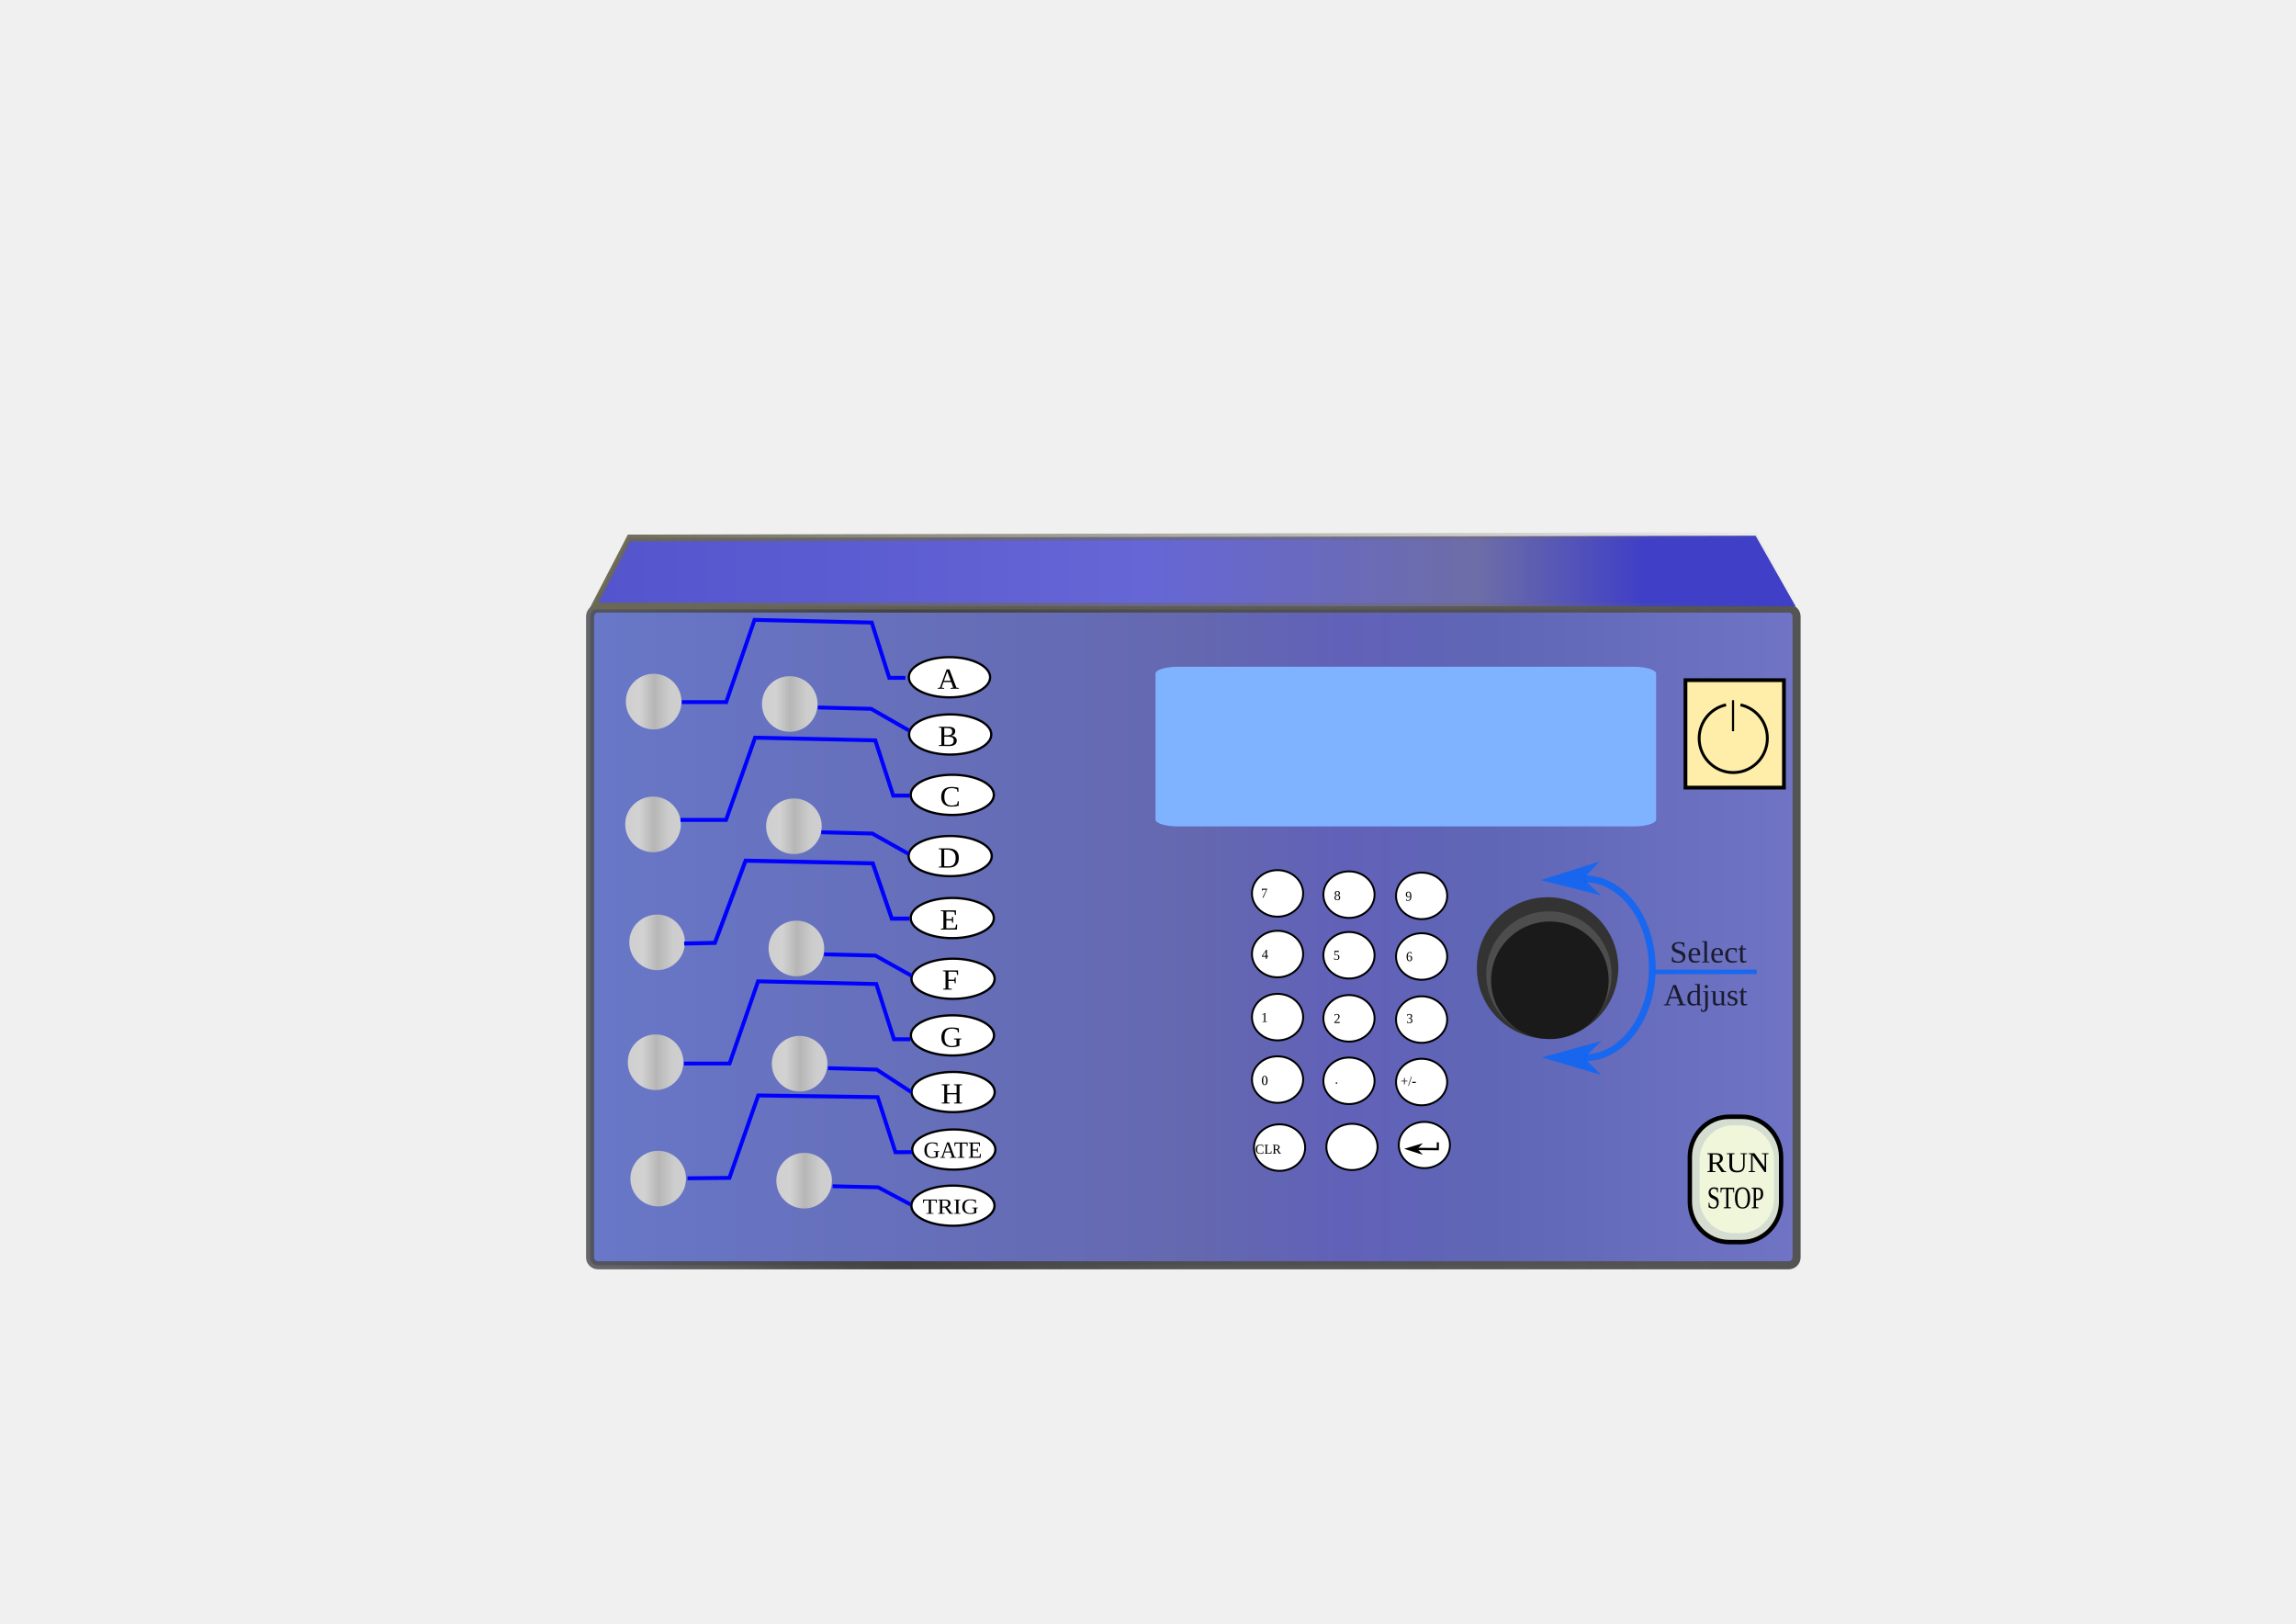
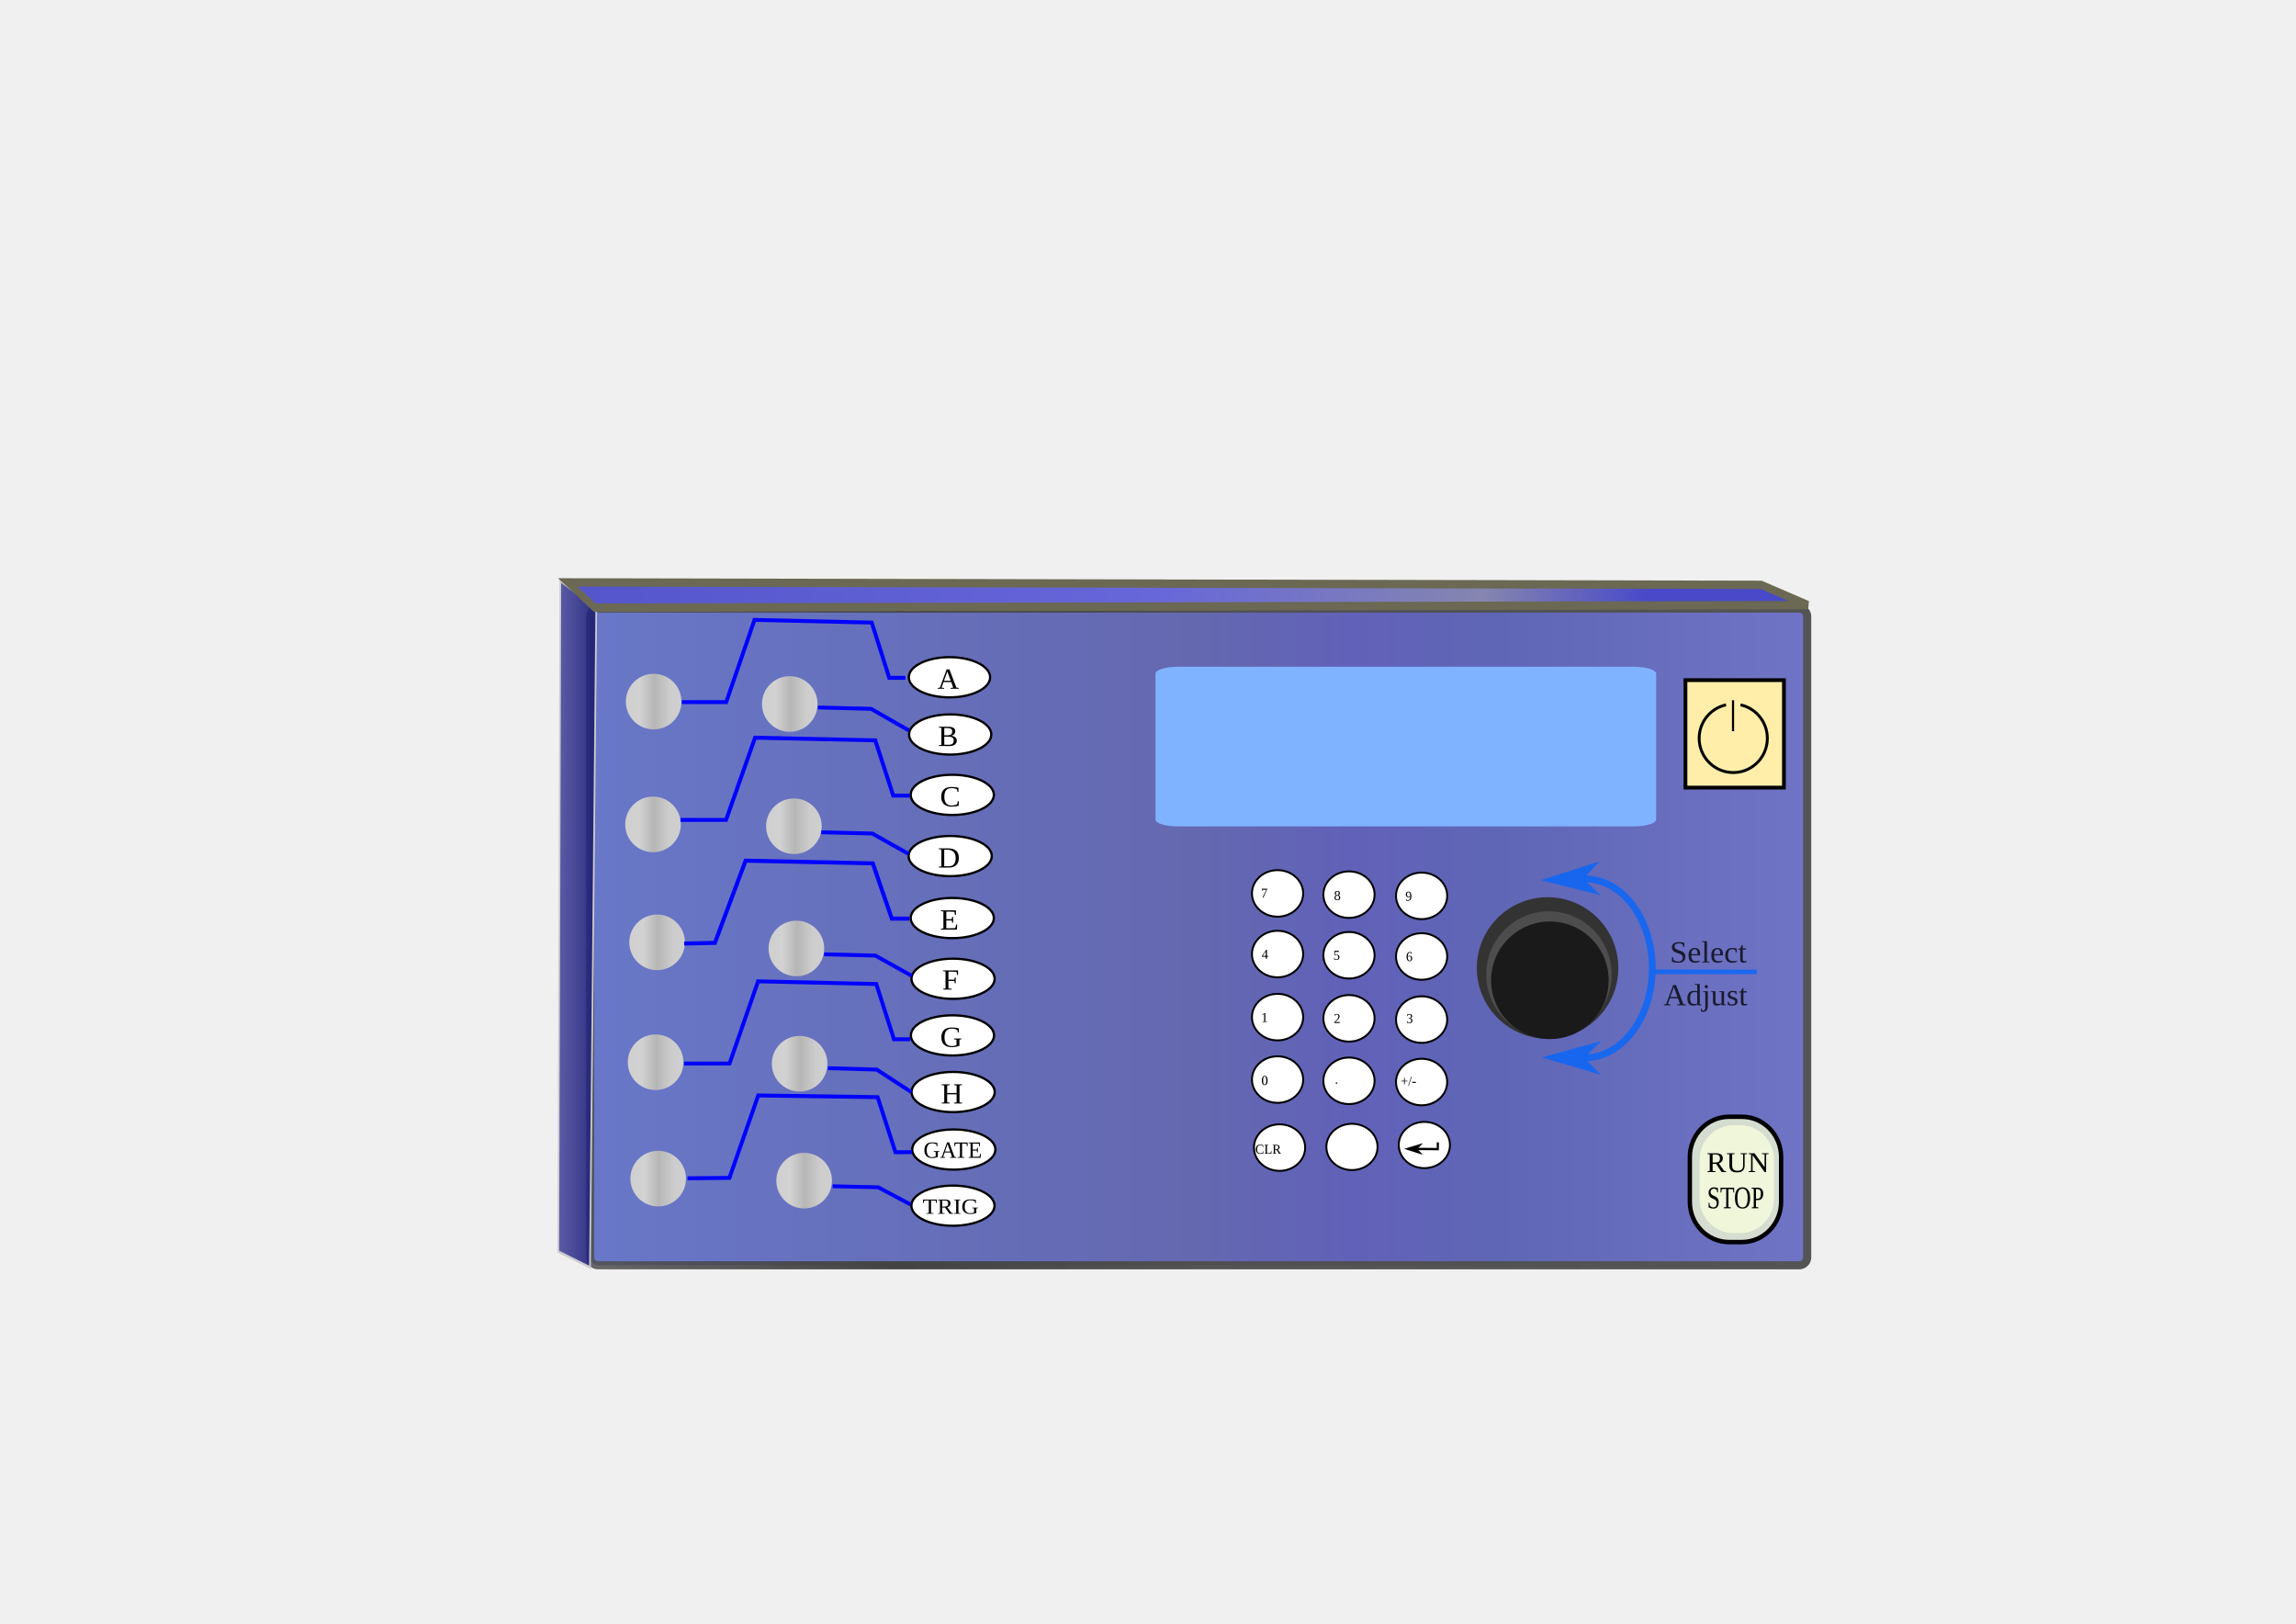
<svg xmlns="http://www.w3.org/2000/svg" xmlns:xlink="http://www.w3.org/1999/xlink" width="297mm" height="210mm" viewBox="0 0 1122.52 793.701" version="1.1" id="schematic-window" xml:space="preserve">
  <defs id="defs1">
-     <linearGradient id="linearGradient3">
-       <stop style="stop-color:#6b6854;stop-opacity:1;" offset="0" id="stop4" />
-       <stop style="stop-color:#6b6854;stop-opacity:0;" offset="1" id="stop5" />
-     </linearGradient>
    <linearGradient id="linearGradient18">
      <stop style="stop-color:#4558bd;stop-opacity:1;" offset="0" id="stop18" />
      <stop style="stop-color:#40459e;stop-opacity:1;" offset="0.5" id="stop20" />
      <stop style="stop-color:#3c3caa;stop-opacity:1;" offset="0.625" id="stop22" />
      <stop style="stop-color:#3a43a6;stop-opacity:1;" offset="0.75" id="stop21" />
      <stop style="stop-color:#5054ba;stop-opacity:1;" offset="1" id="stop19" />
    </linearGradient>
    <linearGradient id="linearGradient12">
-       <stop style="stop-color:#5050cc;stop-opacity:1;" offset="0" id="stop12" />
-       <stop style="stop-color:#6666d6;stop-opacity:1;" offset="0.5" id="stop16" />
-       <stop style="stop-color:#6d6da7;stop-opacity:1;" offset="0.75" id="stop7" />
-       <stop style="stop-color:#3f3fc7;stop-opacity:1;" offset="0.875" id="stop8" />
+       <stop style="stop-color:#5353ca;stop-opacity:1;" offset="0" id="stop12" />
+       <stop style="stop-color:#6767da;stop-opacity:1;" offset="0.5" id="stop16" />
+       <stop style="stop-color:#8585af;stop-opacity:1;" offset="0.75" id="stop7" />
+       <stop style="stop-color:#4949ca;stop-opacity:1;" offset="0.875" id="stop8" />
+     </linearGradient>
+     <linearGradient id="linearGradient10">
+       <stop style="stop-color:#9090df;stop-opacity:1;" offset="0" id="stop10" />
+       <stop style="stop-color:#6868d4;stop-opacity:0.498;" offset="0.5" id="stop17" />
+       <stop style="stop-color:#22227c;stop-opacity:0.906;" offset="1" id="stop11" />
    </linearGradient>
    <marker style="overflow:visible" id="marker40" refX="0" refY="0" orient="auto-start-reverse" markerWidth="1" markerHeight="1" viewBox="0 0 1 1" preserveAspectRatio="xMidYMid">
      <path style="fill:context-stroke;fill-rule:evenodd;stroke:none" d="M 0,0 5,-5 -12.5,0 5,5 Z" transform="scale(-0.5)" id="path40" />
    </marker>
+     <linearGradient id="linearGradient3">
+       <stop style="stop-color:#6a6a6a;stop-opacity:1;" offset="0" id="stop4" />
+       <stop style="stop-color:#cbcbcb;stop-opacity:1;" offset="0.5" id="stop6" />
+       <stop style="stop-color:#cdcdcd;stop-opacity:0.984;" offset="1" id="stop5" />
+     </linearGradient>
    <linearGradient id="linearGradient1">
      <stop style="stop-color:#4f4f4f;stop-opacity:0.85;" offset="0" id="stop1" />
      <stop style="stop-color:#434343;stop-opacity:1;" offset="0.25" id="stop15" />
      <stop style="stop-color:#4e4e4e;stop-opacity:0.961;" offset="0.5" id="stop3" />
      <stop style="stop-color:#545454;stop-opacity:1;" offset="1" id="stop2" />
    </linearGradient>
-     <linearGradient xlink:href="#linearGradient1" id="linearGradient2" x1="348.383" y1="513.366" x2="892.011" y2="513.366" gradientUnits="userSpaceOnUse" gradientTransform="matrix(1.085571,0,0,1.123468,-88.05276,-119.2348)" />
+     <linearGradient xlink:href="#linearGradient1" id="linearGradient2" x1="348.383" y1="513.366" x2="892.011" y2="513.366" gradientUnits="userSpaceOnUse" gradientTransform="matrix(1.095116,0,0,1.123407,-91.35504,-119.2038)" />
+     <linearGradient xlink:href="#linearGradient3" id="linearGradient5" x1="165.352" y1="416.812" x2="241.933" y2="416.812" gradientUnits="userSpaceOnUse" gradientTransform="matrix(2.04966,0,0,0.9036011,-254.763,59.89803)" />
    <linearGradient xlink:href="#linearGradient64" id="linearGradient62" x1="245.16" y1="129.553" x2="252.354" y2="129.553" gradientUnits="userSpaceOnUse" spreadMethod="repeat" gradientTransform="matrix(3.77747,0,0,3.960815,-632.9454,-182.0122)" />
    <linearGradient id="linearGradient64">
      <stop style="stop-color:#d2d2d2;stop-opacity:1;" offset="0.251" id="stop62" />
      <stop style="stop-color:#b6b6b6;stop-opacity:1;" offset="0.511" id="stop63" />
      <stop style="stop-color:#cdcdcd;stop-opacity:1;" offset="0.795" id="stop64" />
    </linearGradient>
    <linearGradient xlink:href="#linearGradient64" id="linearGradient62-3" x1="245.16" y1="129.553" x2="252.354" y2="129.553" gradientUnits="userSpaceOnUse" spreadMethod="repeat" gradientTransform="matrix(3.77747,0,0,3.960815,-558.7858,-171.0375)" />
    <linearGradient xlink:href="#linearGradient64" id="linearGradient62-1" x1="245.16" y1="129.553" x2="252.354" y2="129.553" gradientUnits="userSpaceOnUse" spreadMethod="repeat" gradientTransform="matrix(3.779528,0,0,3.779528,-563.588,-119.054)" />
    <linearGradient xlink:href="#linearGradient64" id="linearGradient62-34" x1="245.16" y1="129.553" x2="252.354" y2="129.553" gradientUnits="userSpaceOnUse" spreadMethod="repeat" gradientTransform="matrix(3.779528,0,0,3.779528,-552.0365,-85.76037)" />
    <linearGradient xlink:href="#linearGradient64" id="linearGradient62-5" x1="245.16" y1="129.553" x2="252.354" y2="129.553" gradientUnits="userSpaceOnUse" spreadMethod="repeat" gradientTransform="matrix(3.77747,0,0,3.960815,-625.2891,-172.2558)" />
    <linearGradient xlink:href="#linearGradient64" id="linearGradient62-6" x1="245.16" y1="129.553" x2="252.354" y2="129.553" gradientUnits="userSpaceOnUse" spreadMethod="repeat" gradientTransform="matrix(3.779528,0,0,3.779528,-620.9173,-86.66504)" />
    <linearGradient xlink:href="#linearGradient64" id="linearGradient62-8" x1="245.16" y1="129.553" x2="252.354" y2="129.553" gradientUnits="userSpaceOnUse" spreadMethod="repeat" gradientTransform="matrix(3.779528,0,0,3.779528,-550.8339,-26.01833)" />
    <linearGradient xlink:href="#linearGradient64" id="linearGradient62-0" x1="245.16" y1="129.553" x2="252.354" y2="129.553" gradientUnits="userSpaceOnUse" spreadMethod="repeat" gradientTransform="matrix(3.779528,0,0,3.779528,-618.9293,-29.00631)" />
    <linearGradient xlink:href="#linearGradient64" id="linearGradient62-65" x1="245.16" y1="129.553" x2="252.354" y2="129.553" gradientUnits="userSpaceOnUse" spreadMethod="repeat" gradientTransform="matrix(3.779528,0,0,3.779528,-549.2467,30.31113)" />
    <linearGradient xlink:href="#linearGradient64" id="linearGradient62-02" x1="245.16" y1="129.553" x2="252.354" y2="129.553" gradientUnits="userSpaceOnUse" spreadMethod="repeat" gradientTransform="matrix(3.779528,0,0,3.779528,-619.6595,29.60474)" />
    <linearGradient xlink:href="#linearGradient64" id="linearGradient55" gradientUnits="userSpaceOnUse" gradientTransform="matrix(3.779528,0,0,3.779528,-547.0406,87.48024)" x1="245.16" y1="129.553" x2="252.354" y2="129.553" spreadMethod="repeat" />
    <linearGradient xlink:href="#linearGradient64" id="linearGradient56" gradientUnits="userSpaceOnUse" gradientTransform="matrix(3.779528,0,0,3.779528,-618.3959,86.48024)" x1="245.16" y1="129.553" x2="252.354" y2="129.553" spreadMethod="repeat" />
-     <linearGradient xlink:href="#linearGradient18" id="linearGradient19" x1="286.523" y1="457.984" x2="885.525" y2="457.984" gradientUnits="userSpaceOnUse" gradientTransform="matrix(0.991284,0,0,1.000054,2.50603,-0.02456756)" />
-     <linearGradient xlink:href="#linearGradient12" id="linearGradient6" gradientUnits="userSpaceOnUse" gradientTransform="matrix(0.9790276,0,0,1.642772,4.393212,-219.6404)" x1="167.562" y1="270.375" x2="1054.162" y2="270.375" />
-     <linearGradient xlink:href="#linearGradient3" id="linearGradient7" gradientUnits="userSpaceOnUse" x1="224.004" y1="328.66" x2="1022.733" y2="328.66" gradientTransform="matrix(1.002405,0,0,1.686076,1.810823,-227.9146)" />
+     <linearGradient xlink:href="#linearGradient10" id="linearGradient11" x1="165.352" y1="416.812" x2="241.933" y2="416.812" gradientUnits="userSpaceOnUse" gradientTransform="matrix(2.04966,0,0,0.9036011,-254.763,59.89803)" />
+     <linearGradient xlink:href="#linearGradient12" id="linearGradient13" x1="167.562" y1="270.375" x2="1054.162" y2="270.375" gradientUnits="userSpaceOnUse" gradientTransform="matrix(0.9663637,0,0,2.548162,18.61081,-525.6967)" />
+     <linearGradient xlink:href="#linearGradient18" id="linearGradient19" x1="286.523" y1="457.984" x2="885.525" y2="457.984" gradientUnits="userSpaceOnUse" />
  </defs>
-   <rect style="fill:url(#linearGradient19);fill-opacity:0.798;fill-rule:evenodd;stroke:url(#linearGradient2);stroke-width:3.95;stroke-dasharray:none" id="rect1" width="589.848" height="321.027" x="288.498" y="297.471" ry="3.864" />
+   <rect style="fill:url(#linearGradient19);fill-opacity:0.798;fill-rule:evenodd;stroke:url(#linearGradient2);stroke-width:3.967;stroke-dasharray:none" id="rect1" width="595.035" height="321.01" x="288.507" y="297.479" ry="3.864" />
  <g id="g54" transform="matrix(1.000545,0,0,0.9542299,5.017997,17.68272)">
    <g id="g53" transform="matrix(0.9773982,0,0,1.000624,0.9050532,-53.43665)">
      <ellipse style="fill:#ffffff;fill-opacity:1;stroke:#000000;stroke-width:0.242;stroke-dasharray:none;stroke-opacity:1;paint-order:markers fill stroke" id="ellipse61-9" cx="179.278" cy="99.697" rx="4.407" ry="2.169" transform="matrix(4.611464,0,0,4.743589,-358.1149,-91.31441)" />
      <text xml:space="preserve" style="font-size:15.015px;line-height:0;text-align:start;writing-mode:lr-tb;direction:ltr;text-anchor:start;opacity:1;fill:#000000;fill-opacity:1;fill-rule:evenodd;stroke:none;stroke-width:0.915;stroke-dasharray:none;stroke-opacity:1" x="462.588" y="387.493" id="text53" transform="translate(1.8836073e-6)">
        <tspan id="tspan53" x="462.588" y="387.493">A</tspan>
      </text>
    </g>
    <g id="g53-8" transform="matrix(0.9887273,0,0,1.000312,-4.057192,-24.00391)">
      <ellipse style="fill:#ffffff;fill-opacity:1;stroke:#000000;stroke-width:0.242;stroke-dasharray:none;stroke-opacity:1;paint-order:markers fill stroke" id="ellipse61-9-2" cx="179.278" cy="99.697" rx="4.407" ry="2.169" transform="matrix(4.611464,0,0,4.743589,-358.1149,-91.31441)" />
      <text xml:space="preserve" style="font-size:15.015px;line-height:0;text-align:start;writing-mode:lr-tb;direction:ltr;text-anchor:start;opacity:1;fill:#000000;fill-opacity:1;fill-rule:evenodd;stroke:none;stroke-width:0.915;stroke-dasharray:none;stroke-opacity:1" x="462.588" y="387.493" id="text53-5" transform="translate(1.8836073e-6)">
        <tspan id="tspan53-4" x="462.588" y="387.493">B</tspan>
      </text>
    </g>
    <g id="g53-6" transform="translate(-8.3124,7.045323)">
      <ellipse style="fill:#ffffff;fill-opacity:1;stroke:#000000;stroke-width:0.242;stroke-dasharray:none;stroke-opacity:1;paint-order:markers fill stroke" id="ellipse61-9-3" cx="179.278" cy="99.697" rx="4.407" ry="2.169" transform="matrix(4.611464,0,0,4.743589,-358.1149,-91.31441)" />
      <text xml:space="preserve" style="font-size:15.015px;line-height:0;text-align:start;writing-mode:lr-tb;direction:ltr;text-anchor:start;opacity:1;fill:#000000;fill-opacity:1;fill-rule:evenodd;stroke:none;stroke-width:0.915;stroke-dasharray:none;stroke-opacity:1" x="462.588" y="387.493" id="text53-3" transform="translate(1.8836073e-6)">
        <tspan id="tspan53-5" x="462.588" y="387.493">C</tspan>
      </text>
    </g>
    <g id="g53-2" transform="translate(-9.335516,38.39879)">
      <ellipse style="fill:#ffffff;fill-opacity:1;stroke:#000000;stroke-width:0.242;stroke-dasharray:none;stroke-opacity:1;paint-order:markers fill stroke" id="ellipse61-9-5" cx="179.278" cy="99.697" rx="4.407" ry="2.169" transform="matrix(4.611464,0,0,4.743589,-358.1149,-91.31441)" />
      <text xml:space="preserve" style="font-size:15.015px;line-height:0;text-align:start;writing-mode:lr-tb;direction:ltr;text-anchor:start;opacity:1;fill:#000000;fill-opacity:1;fill-rule:evenodd;stroke:none;stroke-width:0.915;stroke-dasharray:none;stroke-opacity:1" x="462.588" y="387.493" id="text53-36" transform="translate(1.8836073e-6)">
        <tspan id="tspan53-1" x="462.588" y="387.493">D</tspan>
      </text>
    </g>
    <g id="g53-4" transform="translate(-8.311324,70.15285)">
      <ellipse style="fill:#ffffff;fill-opacity:1;stroke:#000000;stroke-width:0.242;stroke-dasharray:none;stroke-opacity:1;paint-order:markers fill stroke" id="ellipse61-9-6" cx="179.278" cy="99.697" rx="4.407" ry="2.169" transform="matrix(4.611464,0,0,4.743589,-358.1149,-91.31441)" />
      <text xml:space="preserve" style="font-size:15.015px;line-height:0;text-align:start;writing-mode:lr-tb;direction:ltr;text-anchor:start;opacity:1;fill:#000000;fill-opacity:1;fill-rule:evenodd;stroke:none;stroke-width:0.915;stroke-dasharray:none;stroke-opacity:1" x="462.588" y="387.493" id="text53-2" transform="translate(1.8836073e-6)">
        <tspan id="tspan53-9" x="462.588" y="387.493">E</tspan>
      </text>
    </g>
    <g id="g53-64" transform="translate(-7.275753,100.9069)">
      <ellipse style="fill:#ffffff;fill-opacity:1;stroke:#000000;stroke-width:1.134;stroke-dasharray:none;stroke-opacity:1;paint-order:markers fill stroke" id="ellipse61-9-9" cx="467.959" cy="381.953" rx="20.323" ry="10.288" />
      <text xml:space="preserve" style="font-size:15.015px;line-height:0;text-align:start;writing-mode:lr-tb;direction:ltr;text-anchor:start;opacity:1;fill:#000000;fill-opacity:1;fill-rule:evenodd;stroke:none;stroke-width:0.915;stroke-dasharray:none;stroke-opacity:1" x="462.588" y="387.493" id="text53-29" transform="translate(1.8836073e-6)">
        <tspan id="tspan53-3" x="462.588" y="387.493">F</tspan>
      </text>
    </g>
    <g id="g53-9" transform="translate(-8.228803,130.2643)">
      <ellipse style="fill:#ffffff;fill-opacity:1;stroke:#000000;stroke-width:0.242;stroke-dasharray:none;stroke-opacity:1;paint-order:markers fill stroke" id="ellipse61-9-63" cx="179.278" cy="99.697" rx="4.407" ry="2.169" transform="matrix(4.611464,0,0,4.743589,-358.1149,-91.31441)" />
      <text xml:space="preserve" style="font-size:15.015px;line-height:0;text-align:start;writing-mode:lr-tb;direction:ltr;text-anchor:start;opacity:1;fill:#000000;fill-opacity:1;fill-rule:evenodd;stroke:none;stroke-width:0.915;stroke-dasharray:none;stroke-opacity:1" x="462.588" y="387.493" id="text53-4" transform="translate(1.8836073e-6)">
        <tspan id="tspan53-2" x="462.588" y="387.493">G</tspan>
      </text>
    </g>
    <g id="g53-93" transform="translate(-9.541943,190.4597)">
      <ellipse style="fill:#ffffff;fill-opacity:1;stroke:#000000;stroke-width:1.134;stroke-dasharray:none;stroke-opacity:1;paint-order:markers fill stroke" id="ellipse61-9-0" cx="470.593" cy="379.882" rx="20.323" ry="10.288" />
      <text xml:space="preserve" style="font-size:11.565px;line-height:0;text-align:start;writing-mode:lr-tb;direction:ltr;text-anchor:start;opacity:1;fill:#000000;fill-opacity:1;fill-rule:evenodd;stroke:none;stroke-width:0.704;stroke-dasharray:none;stroke-opacity:1" x="470.827" y="371.824" id="text53-77" transform="scale(0.9680028,1.033055)">
        <tspan id="tspan53-8" x="470.827" y="371.824" style="stroke-width:0.704">GATE</tspan>
      </text>
    </g>
    <g id="g53-93-6" transform="translate(-9.960926,219.2147)">
      <ellipse style="fill:#ffffff;fill-opacity:1;stroke:#000000;stroke-width:1.134;stroke-dasharray:none;stroke-opacity:1;paint-order:markers fill stroke" id="ellipse61-9-0-1" cx="470.593" cy="379.882" rx="20.323" ry="10.288" />
      <text xml:space="preserve" style="font-size:11.437px;line-height:0;text-align:start;writing-mode:lr-tb;direction:ltr;text-anchor:start;opacity:1;fill:#000000;fill-opacity:1;fill-rule:evenodd;stroke:none;stroke-width:0.697;stroke-dasharray:none;stroke-opacity:1" x="444.182" y="394.045" id="text53-77-1" transform="scale(1.026053,0.9746086)">
        <tspan id="tspan53-8-1" x="444.182" y="394.045" style="stroke-width:0.697">TRIG</tspan>
      </text>
    </g>
    <g id="g53-81" transform="translate(-7.899621,159.2731)">
      <ellipse style="fill:#ffffff;fill-opacity:1;stroke:#000000;stroke-width:0.242;stroke-dasharray:none;stroke-opacity:1;paint-order:markers fill stroke" id="ellipse61-9-25" cx="179.278" cy="99.697" rx="4.407" ry="2.169" transform="matrix(4.611464,0,0,4.743589,-358.1149,-91.31441)" />
      <text xml:space="preserve" style="font-size:15.015px;line-height:0;text-align:start;writing-mode:lr-tb;direction:ltr;text-anchor:start;opacity:1;fill:#000000;fill-opacity:1;fill-rule:evenodd;stroke:none;stroke-width:0.915;stroke-dasharray:none;stroke-opacity:1" x="462.588" y="387.493" id="text53-7" transform="translate(1.8836073e-6)">
        <tspan id="tspan53-44" x="462.588" y="387.493">H</tspan>
      </text>
    </g>
    <ellipse style="fill:url(#linearGradient62-3);fill-opacity:1;stroke:none;stroke-width:0.774;stroke-dasharray:none;stroke-opacity:1;paint-order:markers fill stroke" id="path61-5" cx="380.885" cy="342.098" rx="13.587" ry="14.247" />
    <ellipse style="fill:url(#linearGradient62-5);fill-opacity:1;stroke:none;stroke-width:0.774;stroke-dasharray:none;stroke-opacity:1;paint-order:markers fill stroke" id="path61" cx="314.382" cy="340.879" rx="13.587" ry="14.247" />
  </g>
  <g id="layer1">
    <g id="g105" transform="matrix(0.7499625,0,0,1.098761,108.0079,-70.55813)" style="stroke:#e3e2db;stroke-opacity:1">
-       <path style="fill:url(#linearGradient6);fill-opacity:1;stroke:url(#linearGradient7);stroke-width:3.009;stroke-opacity:1;paint-order:fill markers stroke" d="m 266.006,303.557 -22.986,30.272 783.564,0.136 -26.109,-31.427 z" id="path18-8-1" />
+       <path style="fill:url(#linearGradient11);fill-opacity:1;fill-rule:evenodd;stroke:url(#linearGradient5);stroke-width:1.097" d="m 221.284,322.688 -1.332,298.331 20.648,7.022 4.103,-293.207 z" id="path1" />
+       <path style="fill:url(#linearGradient13);fill-opacity:1;stroke:#6b6854;stroke-width:3.723;stroke-opacity:1;paint-order:fill markers stroke" d="m 226.14,323.319 17.548,11.228 791.031,-1.125 -30.572,-9.007 z" id="path18" />
    </g>
    <path d="m 575.793,325.935 c -6.024,0 -10.874,1.516 -10.874,3.398 v 71.232 c 0,1.882 4.85,3.398 10.874,3.398 h 223.021 c 6.024,0 10.874,-1.516 10.874,-3.398 v -71.232 c 0,-1.882 -4.85,-3.398 -10.874,-3.398 z" style="fill:#80b3ff;stroke-width:0.523;paint-order:markers fill stroke" id="path6" />
    <g id="g66" transform="matrix(4.611464,0,0,4.74359,-358.1149,-91.31441)">
      <ellipse style="opacity:1;fill:#ffffff;fill-opacity:1;stroke:#000000;stroke-width:0.2;stroke-dasharray:none;stroke-opacity:1;paint-order:markers fill stroke" id="ellipse50" cx="213.103" cy="124.063" rx="2.713" ry="2.398" />
      <ellipse style="opacity:1;fill:#ffffff;fill-opacity:1;stroke:#000000;stroke-width:0.2;stroke-dasharray:none;stroke-opacity:1;paint-order:markers fill stroke" id="ellipse51" cx="220.675" cy="124.189" rx="2.713" ry="2.398" />
      <ellipse style="opacity:1;fill:#ffffff;fill-opacity:1;stroke:#000000;stroke-width:0.2;stroke-dasharray:none;stroke-opacity:1;paint-order:markers fill stroke" id="ellipse52" cx="228.374" cy="124.315" rx="2.713" ry="2.398" />
      <ellipse style="opacity:1;fill:#ffffff;fill-opacity:1;stroke:#000000;stroke-width:0.2;stroke-dasharray:none;stroke-opacity:1;paint-order:markers fill stroke" id="ellipse53" cx="213.103" cy="130.499" rx="2.713" ry="2.398" />
      <ellipse style="opacity:1;fill:#ffffff;fill-opacity:1;stroke:#000000;stroke-width:0.2;stroke-dasharray:none;stroke-opacity:1;paint-order:markers fill stroke" id="ellipse54" cx="220.675" cy="130.626" rx="2.713" ry="2.398" />
      <ellipse style="opacity:1;fill:#ffffff;fill-opacity:1;stroke:#000000;stroke-width:0.2;stroke-dasharray:none;stroke-opacity:1;paint-order:markers fill stroke" id="ellipse55" cx="228.374" cy="130.752" rx="2.713" ry="2.398" />
      <ellipse style="opacity:1;fill:#ffffff;fill-opacity:1;stroke:#000000;stroke-width:0.2;stroke-dasharray:none;stroke-opacity:1;paint-order:markers fill stroke" id="ellipse56" cx="213.103" cy="117.563" rx="2.713" ry="2.398" />
      <ellipse style="opacity:1;fill:#ffffff;fill-opacity:1;stroke:#000000;stroke-width:0.2;stroke-dasharray:none;stroke-opacity:1;paint-order:markers fill stroke" id="ellipse57" cx="220.675" cy="117.689" rx="2.713" ry="2.398" />
      <ellipse style="opacity:1;fill:#ffffff;fill-opacity:1;stroke:#000000;stroke-width:0.2;stroke-dasharray:none;stroke-opacity:1;paint-order:markers fill stroke" id="ellipse58" cx="228.374" cy="117.815" rx="2.713" ry="2.398" />
      <ellipse style="opacity:1;fill:#ffffff;fill-opacity:1;stroke:#000000;stroke-width:0.2;stroke-dasharray:none;stroke-opacity:1;paint-order:markers fill stroke" id="ellipse59" cx="213.103" cy="111.316" rx="2.713" ry="2.398" />
      <ellipse style="opacity:1;fill:#ffffff;fill-opacity:1;stroke:#000000;stroke-width:0.2;stroke-dasharray:none;stroke-opacity:1;paint-order:markers fill stroke" id="ellipse60" cx="220.675" cy="111.442" rx="2.713" ry="2.398" />
      <ellipse style="opacity:1;fill:#ffffff;fill-opacity:1;stroke:#000000;stroke-width:0.2;stroke-dasharray:none;stroke-opacity:1;paint-order:markers fill stroke" id="ellipse61" cx="228.374" cy="111.568" rx="2.713" ry="2.398" />
      <ellipse style="fill:#ffffff;fill-opacity:1;stroke:#000000;stroke-width:0.2;stroke-dasharray:none;stroke-opacity:1;paint-order:markers fill stroke" id="ellipse61-6" cx="213.315" cy="137.507" rx="2.713" ry="2.398" />
      <text xml:space="preserve" style="font-size:1.411px;text-align:center;writing-mode:lr-tb;direction:ltr;text-anchor:middle;fill:#000000;fill-opacity:1;stroke:none;stroke-width:0.2;stroke-dasharray:none;stroke-opacity:1;paint-order:markers fill stroke" x="213.343" y="138.14" id="text84-2">
        <tspan id="tspan84-9" style="stroke-width:0.2" x="213.343" y="138.14">CLR</tspan>
      </text>
      <g id="g1" transform="translate(-7.522351,26.07329)">
        <text xml:space="preserve" style="font-size:1.411px;text-align:center;writing-mode:lr-tb;direction:ltr;text-anchor:middle;opacity:1;fill:#000000;fill-opacity:1;stroke:none;stroke-width:0.2;stroke-dasharray:none;stroke-opacity:1;paint-order:markers fill stroke" x="228.238" y="112.067" id="text84-9">
          <tspan id="tspan84-8" style="stroke-width:0.2" x="228.238" y="112.067">9</tspan>
        </text>
      </g>
      <ellipse style="fill:#ffffff;fill-opacity:1;stroke:#000000;stroke-width:0.932;stroke-dasharray:none;stroke-opacity:1;paint-order:markers fill stroke" id="ellipse61-1" cx="660.975" cy="560.638" rx="12.514" ry="11.303" transform="matrix(0.2168509,0,0,0.2108108,77.65752,19.25007)" />
      <ellipse style="fill:#ffffff;fill-opacity:1;stroke:#000000;stroke-width:0.932;stroke-dasharray:none;stroke-opacity:1;paint-order:markers fill stroke" id="ellipse61-63" cx="696.372" cy="559.706" rx="12.514" ry="11.303" transform="matrix(0.2168509,0,0,0.2108108,77.65752,19.25007)" />
      <text xml:space="preserve" style="font-size:1.411px;text-align:center;writing-mode:lr-tb;direction:ltr;text-anchor:middle;opacity:1;fill:#000000;fill-opacity:1;stroke:none;stroke-width:0.2;stroke-dasharray:none;stroke-opacity:1;paint-order:markers fill stroke" x="212.978" y="131.053" id="text73">
        <tspan id="tspan73" style="stroke-width:0.2" x="212.978" y="131.053">0</tspan>
      </text>
      <text xml:space="preserve" style="font-size:1.411px;text-align:center;writing-mode:lr-tb;direction:ltr;text-anchor:middle;opacity:1;fill:#000000;fill-opacity:1;stroke:none;stroke-width:0.2;stroke-dasharray:none;stroke-opacity:1;paint-order:markers fill stroke" x="220.586" y="130.919" id="text74">
        <tspan id="tspan74" style="stroke-width:0.2" x="220.586" y="130.919">.</tspan>
      </text>
      <text xml:space="preserve" style="font-size:1.411px;text-align:center;writing-mode:lr-tb;direction:ltr;text-anchor:middle;opacity:1;fill:#000000;fill-opacity:1;stroke:none;stroke-width:0.2;stroke-dasharray:none;stroke-opacity:1;paint-order:markers fill stroke" x="228.216" y="131.12" id="text75">
        <tspan id="tspan75" style="stroke-width:0.2" x="228.216" y="131.12">+/-</tspan>
      </text>
      <text xml:space="preserve" style="font-size:1.411px;text-align:center;writing-mode:lr-tb;direction:ltr;text-anchor:middle;opacity:1;fill:#000000;fill-opacity:1;stroke:none;stroke-width:0.2;stroke-dasharray:none;stroke-opacity:1;paint-order:markers fill stroke" x="212.956" y="124.561" id="text76">
        <tspan id="tspan76" style="stroke-width:0.2" x="212.956" y="124.561">1</tspan>
      </text>
      <text xml:space="preserve" style="font-size:1.411px;text-align:center;writing-mode:lr-tb;direction:ltr;text-anchor:middle;opacity:1;fill:#000000;fill-opacity:1;stroke:none;stroke-width:0.2;stroke-dasharray:none;stroke-opacity:1;paint-order:markers fill stroke" x="220.653" y="124.672" id="text77">
        <tspan id="tspan77" style="stroke-width:0.2" x="220.653" y="124.672">2</tspan>
      </text>
      <text xml:space="preserve" style="font-size:1.411px;text-align:center;writing-mode:lr-tb;direction:ltr;text-anchor:middle;opacity:1;fill:#000000;fill-opacity:1;stroke:none;stroke-width:0.2;stroke-dasharray:none;stroke-opacity:1;paint-order:markers fill stroke" x="228.35" y="124.672" id="text78">
        <tspan id="tspan78" style="stroke-width:0.2" x="228.35" y="124.672">3</tspan>
      </text>
      <text xml:space="preserve" style="font-size:1.411px;text-align:center;writing-mode:lr-tb;direction:ltr;text-anchor:middle;opacity:1;fill:#000000;fill-opacity:1;stroke:none;stroke-width:0.2;stroke-dasharray:none;stroke-opacity:1;paint-order:markers fill stroke" x="213" y="118.046" id="text79">
        <tspan id="tspan79" style="stroke-width:0.2" x="213" y="118.046">4</tspan>
      </text>
      <text xml:space="preserve" style="font-size:1.411px;text-align:center;writing-mode:lr-tb;direction:ltr;text-anchor:middle;opacity:1;fill:#000000;fill-opacity:1;stroke:none;stroke-width:0.2;stroke-dasharray:none;stroke-opacity:1;paint-order:markers fill stroke" x="220.608" y="118.157" id="text80">
        <tspan id="tspan80" style="stroke-width:0.2" x="220.608" y="118.157">5</tspan>
      </text>
      <text xml:space="preserve" style="font-size:1.411px;text-align:center;writing-mode:lr-tb;direction:ltr;text-anchor:middle;opacity:1;fill:#000000;fill-opacity:1;stroke:none;stroke-width:0.2;stroke-dasharray:none;stroke-opacity:1;paint-order:markers fill stroke" x="228.305" y="118.291" id="text81">
        <tspan id="tspan81" style="stroke-width:0.2" x="228.305" y="118.291">6</tspan>
      </text>
      <text xml:space="preserve" style="font-size:1.411px;text-align:center;writing-mode:lr-tb;direction:ltr;text-anchor:middle;opacity:1;fill:#000000;fill-opacity:1;stroke:none;stroke-width:0.2;stroke-dasharray:none;stroke-opacity:1;paint-order:markers fill stroke" x="212.933" y="111.754" id="text82">
        <tspan id="tspan82" style="stroke-width:0.2" x="212.933" y="111.754">7</tspan>
      </text>
      <text xml:space="preserve" style="font-size:1.411px;text-align:center;writing-mode:lr-tb;direction:ltr;text-anchor:middle;opacity:1;fill:#000000;fill-opacity:1;stroke:none;stroke-width:0.2;stroke-dasharray:none;stroke-opacity:1;paint-order:markers fill stroke" x="220.675" y="112" id="text83">
        <tspan id="tspan83" style="stroke-width:0.2" x="220.675" y="112">8</tspan>
      </text>
      <text xml:space="preserve" style="font-size:1.411px;text-align:center;writing-mode:lr-tb;direction:ltr;text-anchor:middle;opacity:1;fill:#000000;fill-opacity:1;stroke:none;stroke-width:0.2;stroke-dasharray:none;stroke-opacity:1;paint-order:markers fill stroke" x="228.238" y="112.067" id="text84">
        <tspan id="tspan84" style="stroke-width:0.2" x="228.238" y="112.067">9</tspan>
      </text>
      <g id="g1-6" transform="matrix(0.8012851,0,0,0.8478343,46.5456,42.76151)" style="stroke:#000000">
        <path style="fill:none;fill-opacity:0.761;fill-rule:evenodd;stroke:#000000;stroke-width:0.283;stroke-dasharray:none;stroke-opacity:1;marker-start:url(#marker40)" d="m 226.375,111.916 2.689,0.021 0.007,-0.823" id="path45" />
      </g>
      <g id="g52">
        <rect style="fill:#f9f9f9;fill-opacity:0.761;fill-rule:evenodd;stroke:none;stroke-width:0.386;stroke-dasharray:none;stroke-opacity:1" id="rect45" width="7.896" height="11.113" x="257.844" y="135.207" ry="3.577" />
        <rect style="fill:#f6ffd5;fill-opacity:0.761;fill-rule:evenodd;stroke:#000000;stroke-width:0.461;stroke-dasharray:none;stroke-opacity:1" id="rect45-8" width="9.679" height="12.914" x="256.812" y="134.331" ry="4.157" />
        <text xml:space="preserve" style="font-size:3.059px;line-height:0;text-align:start;writing-mode:lr-tb;direction:ltr;text-anchor:start;fill:#000000;fill-opacity:1;fill-rule:evenodd;stroke:none;stroke-width:0.19;stroke-dasharray:none;stroke-opacity:1" x="250.779" y="144.381" id="text45" transform="scale(1.031068,0.969868)">
          <tspan id="tspan45" style="fill:#000000;fill-opacity:1;stroke:none;stroke-width:0.19;stroke-dasharray:none;stroke-opacity:1" x="250.779" y="144.381">RUN</tspan>
        </text>
        <text xml:space="preserve" style="font-size:2.836px;line-height:0;text-align:start;writing-mode:lr-tb;direction:ltr;text-anchor:start;fill:#000000;fill-opacity:1;fill-rule:evenodd;stroke:none;stroke-width:0.176;stroke-dasharray:none;stroke-opacity:1" x="294.597" y="126.211" id="text46" transform="scale(0.8779424,1.139027)">
          <tspan id="tspan46" style="fill:#000000;fill-opacity:1;stroke:none;stroke-width:0.176;stroke-opacity:1" x="294.597" y="126.211">STOP</tspan>
        </text>
      </g>
    </g>
    <g id="g40" transform="translate(-39.68718,-84.28401)">
      <circle style="fill:#333333;fill-opacity:1;stroke:none;stroke-width:0.91;stroke-dasharray:none;stroke-opacity:1;paint-order:markers fill stroke" id="circle64" cx="796.303" cy="557.452" r="34.583" />
      <ellipse style="fill:#4d4d4d;fill-opacity:1;stroke:none;stroke-width:0.809;stroke-dasharray:none;stroke-opacity:1;paint-order:markers fill stroke" id="circle65" cx="796.957" cy="560.649" rx="30.648" ry="30.886" />
      <circle style="fill:#1a1a1a;fill-opacity:1;stroke:none;stroke-width:0.756;stroke-dasharray:none;stroke-opacity:1;paint-order:markers fill stroke" id="path64" cx="797.432" cy="563.475" r="28.74" />
      <path style="fill:none;fill-opacity:1;stroke:#0066ff;stroke-width:3.322;stroke-dasharray:none;stroke-opacity:0.76;marker-start:url(#marker40);marker-end:url(#marker40);paint-order:markers fill stroke" id="circle64-7" d="m -513.949,813.737 a 43.738,33 0 0 1 -21.39,29.107 43.738,33 0 0 1 -44.111,0.249 43.738,33 0 0 1 -21.964,-28.863" transform="matrix(-4.383694e-5,-1,1,-7.7009107e-5,0,0)" />
    </g>
    <g id="g43" transform="matrix(1.025002,0,0,1,-28.67221,-82.42087)">
      <rect style="fill:#0066ff;fill-opacity:0.761;fill-rule:evenodd;stroke:none;stroke-width:4.208;stroke-dasharray:none" id="rect42" width="48.442" height="2.212" x="817.456" y="556.382" />
      <text xml:space="preserve" style="font-size:15.015px;line-height:0;text-align:start;writing-mode:lr-tb;direction:ltr;text-anchor:start;fill:#0066ff;fill-opacity:0.761;fill-rule:evenodd;stroke:none;stroke-width:3.024;stroke-dasharray:none" x="824.443" y="552.889" id="text42">
        <tspan id="tspan42" x="824.443" y="552.889" style="fill:#000000">Select</tspan>
      </text>
      <text xml:space="preserve" style="font-size:15.015px;line-height:0;text-align:start;writing-mode:lr-tb;direction:ltr;text-anchor:start;fill:#000000;fill-opacity:0.761;fill-rule:evenodd;stroke:none;stroke-width:1.89;stroke-dasharray:none" x="821.415" y="573.849" id="text43">
        <tspan id="tspan43" x="821.415" y="573.849">Adjust</tspan>
      </text>
    </g>
    <g id="g47" transform="translate(-12.57625,-3.726295)" style="fill:#eef4d7">
      <rect style="opacity:1;fill:#ffeeaa;fill-opacity:1;fill-rule:evenodd;stroke:#000000;stroke-width:1.838;stroke-dasharray:none;stroke-opacity:1" id="rect47" width="48.137" height="52.527" x="836.608" y="336.201" />
      <g id="g51" transform="matrix(0.3943578,0,0,0.3963453,531.8543,315.3637)">
        <path style="opacity:1;fill:none;fill-opacity:1;fill-rule:evenodd;stroke:#000000;stroke-width:3.565;stroke-dasharray:none;stroke-opacity:1" id="path50" d="m 840.984,83.027 a 42.266,42.235 0 0 1 33.067,45.772 42.266,42.235 0 0 1 -42.016,37.738 42.266,42.235 0 0 1 -42.033,-37.72 42.266,42.235 0 0 1 33.047,-45.787" />
        <rect style="opacity:1;fill:#000000;fill-opacity:1;fill-rule:evenodd;stroke:none;stroke-width:1.89;stroke-dasharray:none;stroke-opacity:1" id="rect51" width="2.635" height="38.206" x="830.425" y="77.321" />
      </g>
    </g>
    <text xml:space="preserve" style="font-size:15.015px;line-height:0;text-align:start;writing-mode:lr-tb;direction:ltr;text-anchor:start;opacity:1;fill:#eef4d7;fill-opacity:1;fill-rule:evenodd;stroke:none;stroke-width:1.89;stroke-dasharray:none;stroke-opacity:1" x="835.918" y="354.887" id="text47">
      <tspan id="tspan47" x="835.918" y="354.887" />
    </text>
  </g>
  <circle style="fill:url(#linearGradient62-34);fill-opacity:1;stroke:none;stroke-width:0.756;stroke-dasharray:none;stroke-opacity:1;paint-order:markers fill stroke" id="path61-0" cx="388.146" cy="403.888" r="13.595" />
  <circle style="fill:url(#linearGradient62-6);fill-opacity:1;stroke:none;stroke-width:0.756;stroke-dasharray:none;stroke-opacity:1;paint-order:markers fill stroke" id="path61-3" cx="319.265" cy="402.984" r="13.595" />
  <circle style="fill:url(#linearGradient62-65);fill-opacity:1;stroke:none;stroke-width:0.756;stroke-dasharray:none;stroke-opacity:1;paint-order:markers fill stroke" id="path61-9" cx="390.936" cy="519.96" r="13.595" />
  <circle style="fill:url(#linearGradient55);fill-opacity:1;stroke:none;stroke-width:0.756;stroke-dasharray:none;stroke-opacity:1;paint-order:markers fill stroke" id="path61-9-0" cx="393.142" cy="577.129" r="13.595" />
  <circle style="fill:url(#linearGradient56);fill-opacity:1;stroke:none;stroke-width:0.756;stroke-dasharray:none;stroke-opacity:1;paint-order:markers fill stroke" id="path61-9-5" cx="321.787" cy="576.129" r="13.595" />
  <circle style="fill:url(#linearGradient62-02);fill-opacity:1;stroke:none;stroke-width:0.756;stroke-dasharray:none;stroke-opacity:1;paint-order:markers fill stroke" id="path61-55" cx="320.523" cy="519.253" r="13.595" />
  <circle style="fill:url(#linearGradient62-8);fill-opacity:1;stroke:none;stroke-width:0.756;stroke-dasharray:none;stroke-opacity:1;paint-order:markers fill stroke" id="path61-06" cx="389.349" cy="463.63" r="13.595" />
  <circle style="fill:url(#linearGradient62-0);fill-opacity:1;stroke:none;stroke-width:0.756;stroke-dasharray:none;stroke-opacity:1;paint-order:markers fill stroke" id="path61-4" cx="321.253" cy="460.642" r="13.595" />
  <g id="g56" style="fill:none;stroke:#0000ff;stroke-opacity:1;stroke-width:1.89;stroke-dasharray:none">
    <path style="fill:none;fill-opacity:1;fill-rule:evenodd;stroke:#0000ff;stroke-width:1.89;stroke-dasharray:none;stroke-opacity:1" d="m 402.899,466.488 25.074,0.62 17.774,9.924" id="path56-7" />
    <path style="fill:none;fill-opacity:1;fill-rule:evenodd;stroke:#0000ff;stroke-width:1.867;stroke-dasharray:none;stroke-opacity:1" d="m 407.062,579.853 22.301,0.526 15.809,8.413" id="path56-5" />
    <path style="fill:none;fill-opacity:1;fill-rule:evenodd;stroke:#0000ff;stroke-width:1.89;stroke-dasharray:none;stroke-opacity:1" d="m 401.53,406.83 24.937,0.62 17.677,9.925" id="path56-9" />
    <path style="fill:none;fill-opacity:1;fill-rule:evenodd;stroke:#0000ff;stroke-width:1.89;stroke-dasharray:none;stroke-opacity:1" d="m 404.778,522.148 23.835,0.686 16.895,10.973" id="path56-0" />
    <path style="opacity:1;fill:none;fill-opacity:1;fill-rule:evenodd;stroke:#0000ff;stroke-width:1.89;stroke-dasharray:none;stroke-opacity:1" d="m 399.844,345.829 26.02,0.659 18.444,10.54" id="path56" />
  </g>
  <path style="fill:none;fill-opacity:1;fill-rule:evenodd;stroke:#0000ff;stroke-width:1.907;stroke-dasharray:none;stroke-opacity:1" d="m 336.127,575.963 20.492,-0.185 14.088,-40.298 58.365,0.829 8.721,26.933 8.05,-0.067" id="path57-3" />
  <g id="g57">
    <path style="opacity:1;fill:none;fill-opacity:1;fill-rule:evenodd;stroke:#0000ff;stroke-width:1.89;stroke-dasharray:none;stroke-opacity:1" d="m 333.313,343.194 h 21.738 l 13.833,-40.182 57.309,1.317 8.563,27.008 h 7.905" id="path57" />
    <path style="fill:none;fill-opacity:1;fill-rule:evenodd;stroke:#0000ff;stroke-width:1.914;stroke-dasharray:none;stroke-opacity:1" d="m 332.674,400.772 h 22.293 l 14.187,-40.182 58.774,1.317 8.782,27.008 h 8.107" id="path57-6" />
    <path style="fill:none;fill-opacity:1;fill-rule:evenodd;stroke:#0000ff;stroke-width:1.969;stroke-dasharray:none;stroke-opacity:1" d="m 334.482,461.225 15.026,-0.329 15.012,-40.182 62.191,1.317 9.293,27.008 h 8.578" id="path57-7" />
    <path style="fill:none;fill-opacity:1;fill-rule:evenodd;stroke:#0000ff;stroke-width:1.898;stroke-dasharray:none;stroke-opacity:1" d="m 334.423,519.869 22.252,0 13.951,-40.182 57.797,1.317 8.636,27.008 h 7.972" id="path57-72" />
  </g>
</svg>
